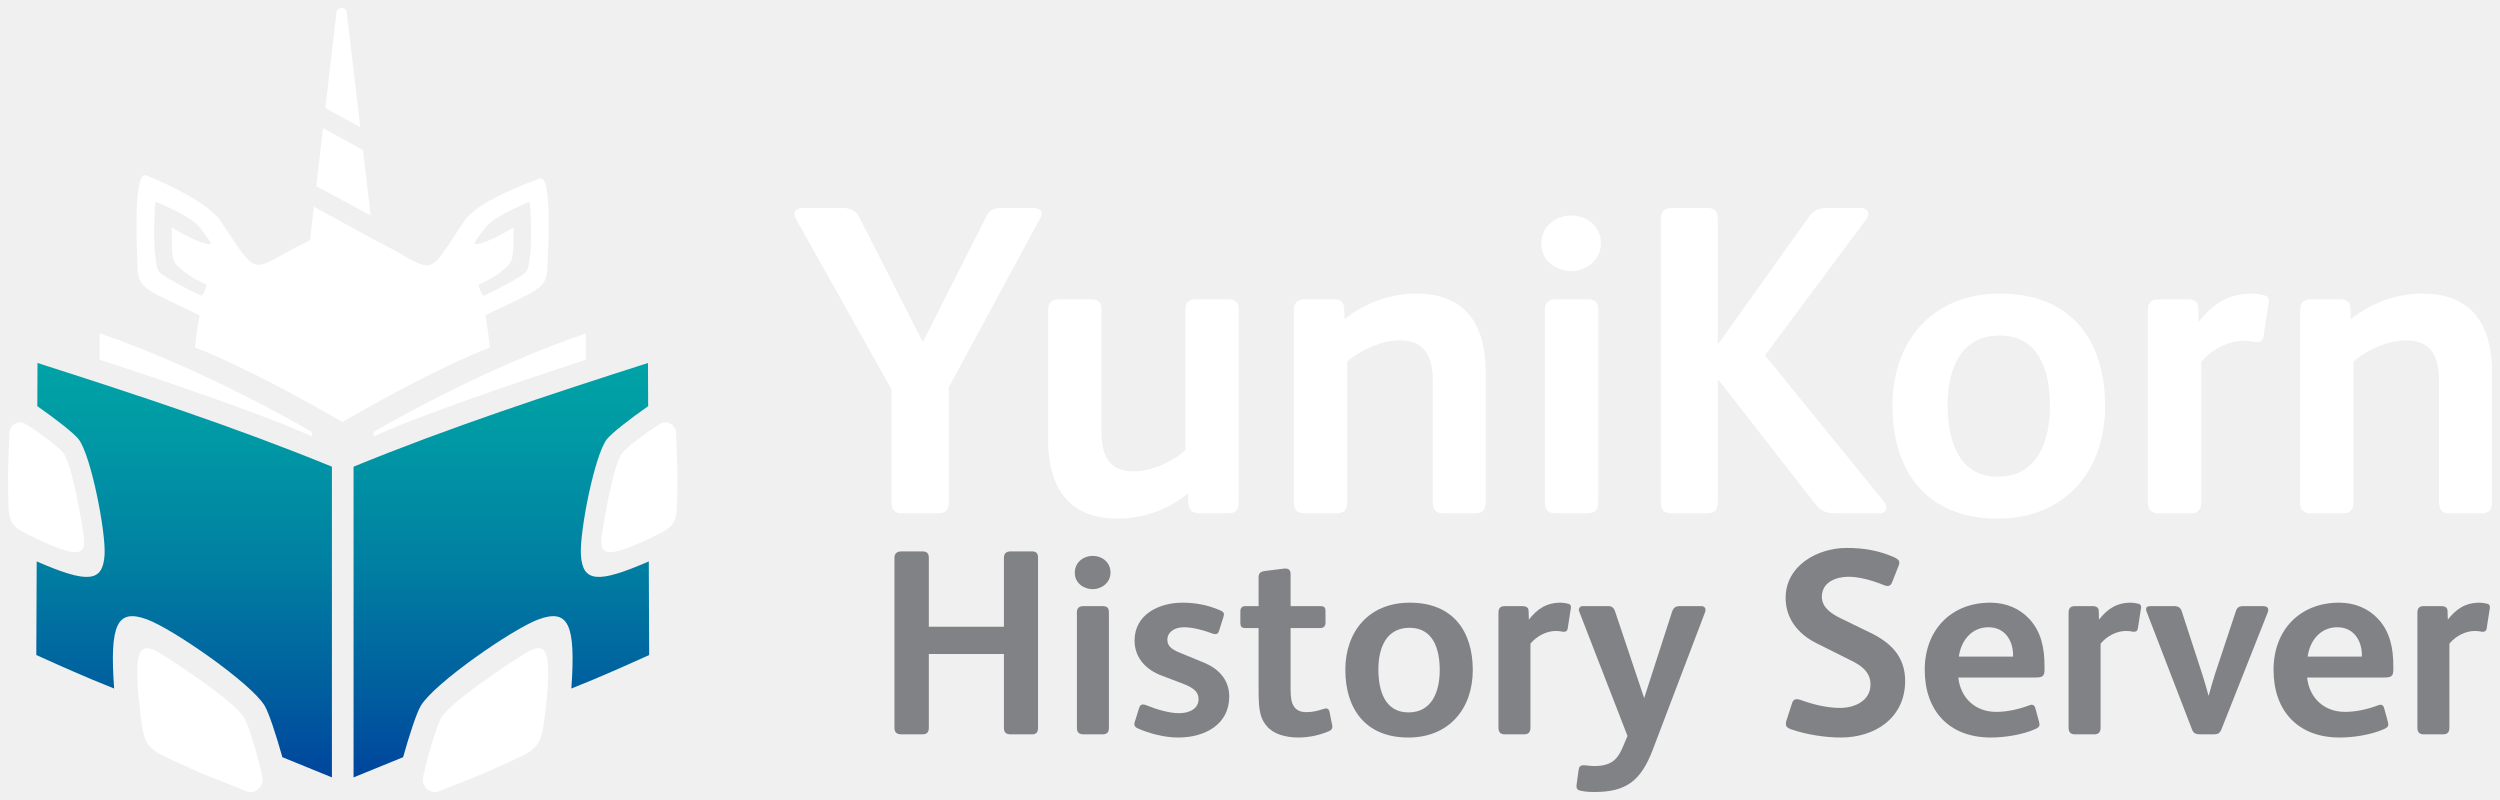
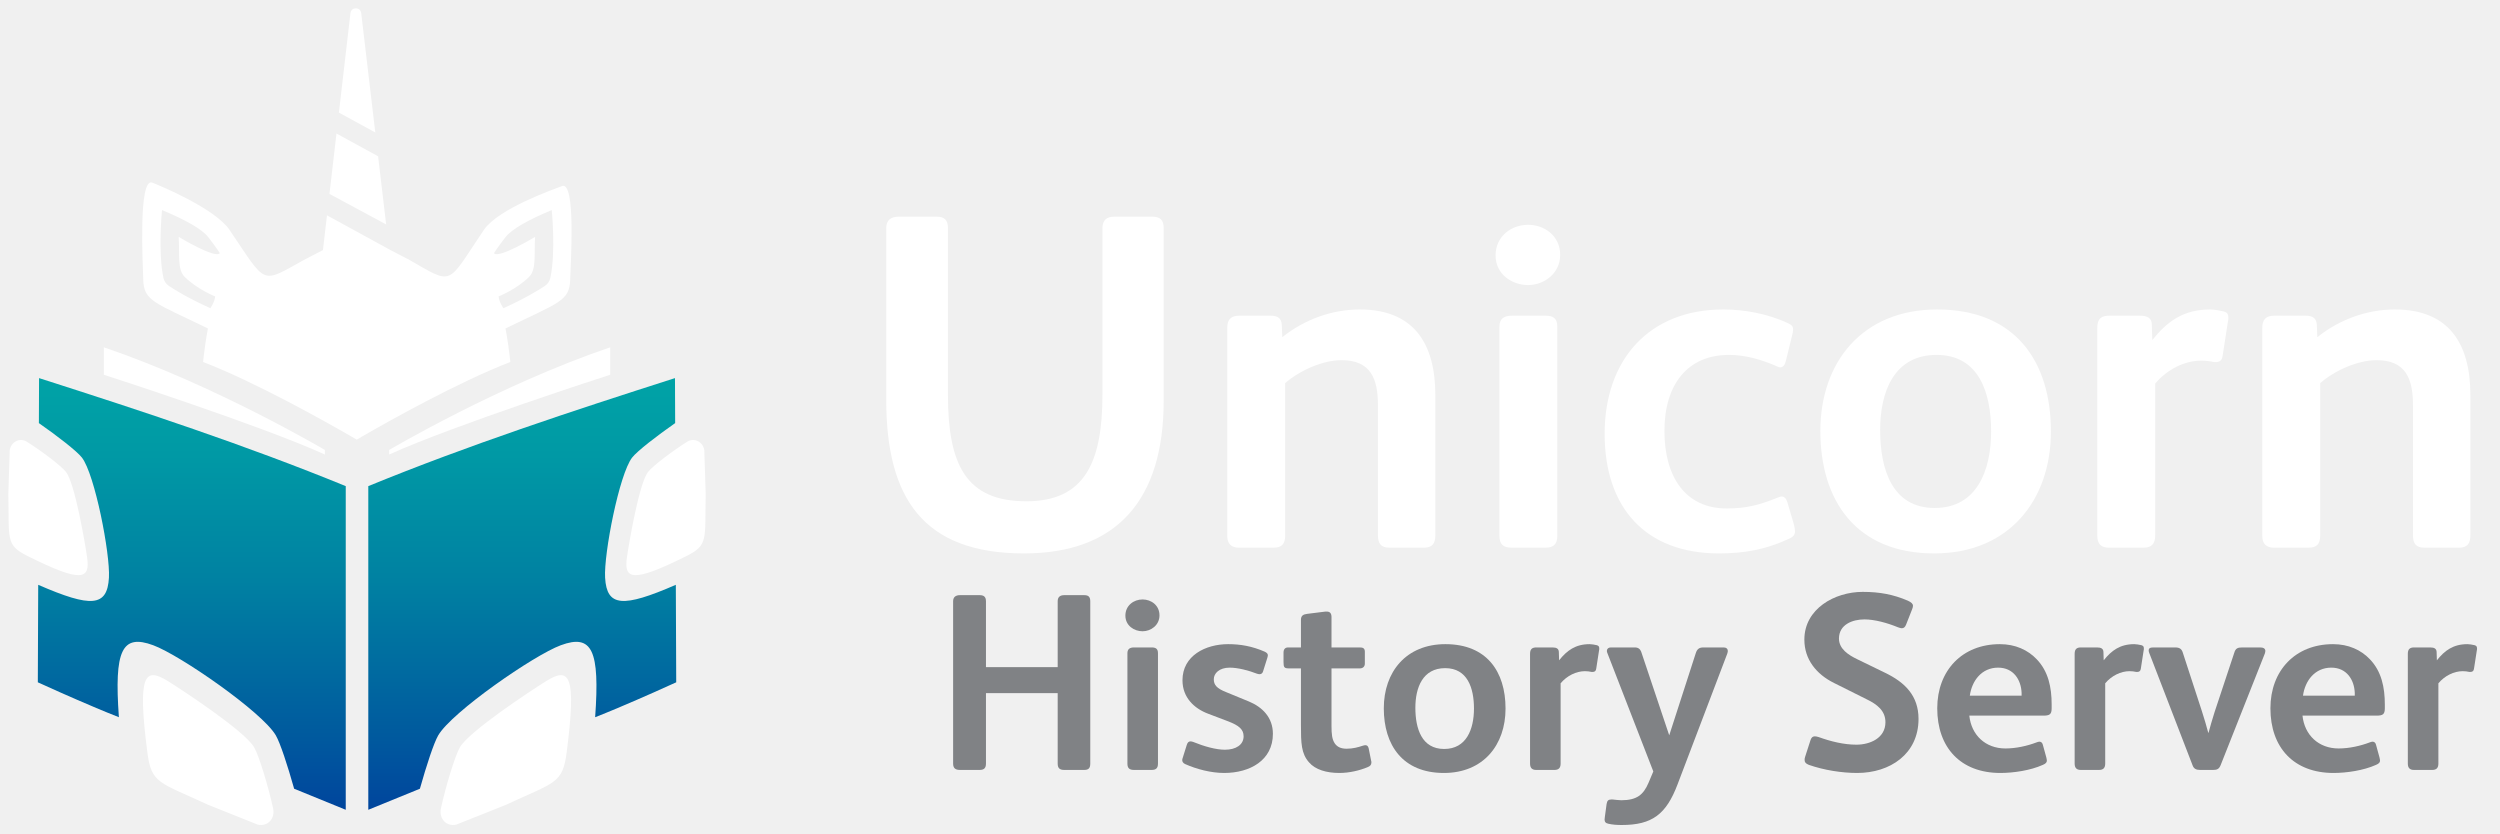
- <svg xmlns="http://www.w3.org/2000/svg" xmlns:xlink="http://www.w3.org/1999/xlink" id="uuid-268655be-1ff8-4dd2-8f2b-a5494fbef625" viewBox="0 0 1250 400">
+ <svg xmlns="http://www.w3.org/2000/svg" xmlns:xlink="http://www.w3.org/1999/xlink" id="uuid-ac46af51-9832-4082-9c10-3a271ad8bef2" viewBox="0 0 1200 400">
  <defs>
-     <style>.uuid-ec868cfe-0125-4e11-a9b0-09f18c3a035c{fill:url(#uuid-1afdc8d0-37f1-4a6a-ad0c-4485be570e73);}.uuid-ec868cfe-0125-4e11-a9b0-09f18c3a035c,.uuid-78ee86f7-af8f-4dfa-a6c0-b743473a1bbe,.uuid-d727aeaa-4a42-4606-849a-4f3c50f75f2f,.uuid-8cb32291-2dbb-4612-a210-2c1064c84623{stroke-width:0px;}.uuid-78ee86f7-af8f-4dfa-a6c0-b743473a1bbe{fill:#808285;}.uuid-d727aeaa-4a42-4606-849a-4f3c50f75f2f{fill:#fff;}.uuid-8cb32291-2dbb-4612-a210-2c1064c84623{fill:url(#uuid-ee6600a4-f503-4194-a098-08c7a4f76e7a);}</style>
-     <linearGradient id="uuid-ee6600a4-f503-4194-a098-08c7a4f76e7a" x1="92.055" y1="388.698" x2="92.055" y2="181.489" gradientUnits="userSpaceOnUse">
+     <style>.uuid-bf03aeb3-e9b1-4048-a919-a89f45fc8290{fill:#808285;}.uuid-bf03aeb3-e9b1-4048-a919-a89f45fc8290,.uuid-4f3f8714-1de5-4f4e-8e29-2fb48543cab3,.uuid-a0115f92-c155-452a-8dfa-1f92ddd6a298,.uuid-3576cc6d-57a8-4c97-83c6-d69451b0a0b7{stroke-width:0px;}.uuid-4f3f8714-1de5-4f4e-8e29-2fb48543cab3{fill:url(#uuid-0a2f997f-d4df-45e1-b503-f30452aa53af);}.uuid-a0115f92-c155-452a-8dfa-1f92ddd6a298{fill:url(#uuid-fa2e0324-2ce9-47fc-aaed-0a33c6073d44);}.uuid-3576cc6d-57a8-4c97-83c6-d69451b0a0b7{fill:#fff;}</style>
+     <linearGradient id="uuid-0a2f997f-d4df-45e1-b503-f30452aa53af" x1="92.055" y1="388.698" x2="92.055" y2="181.489" gradientUnits="userSpaceOnUse">
      <stop offset="0" stop-color="#00459d" />
      <stop offset=".164" stop-color="#00599e" />
      <stop offset=".531" stop-color="#0081a2" />
      <stop offset=".822" stop-color="#0099a5" />
      <stop offset="1" stop-color="#00a3a6" />
    </linearGradient>
-     <linearGradient id="uuid-1afdc8d0-37f1-4a6a-ad0c-4485be570e73" x1="250.683" x2="250.683" xlink:href="#uuid-ee6600a4-f503-4194-a098-08c7a4f76e7a" />
+     <linearGradient id="uuid-fa2e0324-2ce9-47fc-aaed-0a33c6073d44" x1="250.683" x2="250.683" xlink:href="#uuid-0a2f997f-d4df-45e1-b503-f30452aa53af" />
  </defs>
-   <g id="uuid-a0f729a1-3b1a-4803-894d-af38227ff17e">
-     <g id="uuid-788a8e31-55bc-440f-8309-efb6106c1d0d">
-       <path class="uuid-d727aeaa-4a42-4606-849a-4f3c50f75f2f" d="M80.639,326.962c7.46,4.652,36.839,24.015,41.328,31.706,2.377,4.072,6.89,19.066,9.121,29.341,1.084,4.992-2.744,8.961-7.454,7.782l-23.515-9.389c-23.866-11.093-27.421-10.142-29.384-25.295-4.865-37.545-1.275-41.115,9.904-34.144Z" />
-       <path class="uuid-d727aeaa-4a42-4606-849a-4f3c50f75f2f" d="M41.791,267.393c-1.028-7.109-5.849-35.359-10.098-40.843-2.25-2.903-11.913-10.207-18.815-14.523-3.353-2.097-7.545-.017-8.201,4.037l-.677,21.106c.474,21.807-1.387,24.413,9.223,29.718,26.29,13.146,30.107,11.157,28.568.505Z" />
-       <path class="uuid-d727aeaa-4a42-4606-849a-4f3c50f75f2f" d="M262.099,326.962c-7.46,4.652-36.839,24.015-41.328,31.706-2.377,4.072-6.89,19.066-9.121,29.341-1.084,4.992,2.744,8.961,7.454,7.782l23.515-9.389c23.866-11.093,27.421-10.142,29.384-25.295,4.865-37.545,1.275-41.115-9.904-34.144Z" />
-       <path class="uuid-d727aeaa-4a42-4606-849a-4f3c50f75f2f" d="M155.942,215.982s-53.049-31.316-106.099-49.267v13.165s74.96,24.135,106.099,38.297v-2.194Z" />
-       <path class="uuid-8cb32291-2dbb-4612-a210-2c1064c84623" d="M18.66,203.088c8.814,6.14,18.251,13.442,20.658,16.548,6.173,7.966,13.633,46.164,12.971,57.675-.804,13.977-8.491,14.476-33.945,3.395l-.191,46.801c3.382,1.559,15.97,7.247,28.038,12.321l-.001.001.063.026c3.683,1.548,7.307,3.034,10.614,4.331l.199.081c-2.294-32.136,1.403-40.117,16.484-34.551,12.933,4.773,52.311,32.07,58.832,43.243,2.112,3.618,5.641,14.393,8.805,25.633l24.772,10.108v-155.358c-48.14-19.714-97.652-35.988-147.21-51.851l-.088,21.599Z" />
-       <path class="uuid-d727aeaa-4a42-4606-849a-4f3c50f75f2f" d="M292.895,166.714c-53.049,17.952-106.099,49.267-106.099,49.267v2.194c31.139-14.162,106.099-38.297,106.099-38.297v-13.165Z" />
-       <path class="uuid-ec868cfe-0125-4e11-a9b0-09f18c3a035c" d="M290.449,277.311c-.662-11.511,6.797-49.709,12.971-57.675,2.407-3.105,11.844-10.407,20.658-16.548l-.088-21.599c-49.559,15.863-99.07,32.138-147.21,51.851v155.358l24.772-10.108c3.165-11.239,6.694-22.015,8.805-25.633,6.522-11.173,45.9-38.47,58.832-43.243,15.081-5.566,18.779,2.415,16.484,34.551l.199-.081c3.307-1.297,6.931-2.782,10.614-4.331l.063-.026-.001-.001c12.068-5.074,24.656-10.763,28.038-12.321l-.191-46.801c-25.455,11.08-33.141,10.582-33.945-3.395Z" />
-       <path class="uuid-d727aeaa-4a42-4606-849a-4f3c50f75f2f" d="M300.947,267.393c1.028-7.109,5.849-35.359,10.098-40.843,2.25-2.903,11.913-10.207,18.815-14.523,3.353-2.097,7.545-.017,8.201,4.037l.677,21.106c-.474,21.807,1.387,24.413-9.223,29.718-26.29,13.146-30.107,11.157-28.568.505Z" />
-       <path class="uuid-d727aeaa-4a42-4606-849a-4f3c50f75f2f" d="M173.375,6.269c-.357-3.029-4.805-3.024-5.156.005l-5.545,47.773,17.466,9.543-6.765-57.321Z" />
-       <polygon class="uuid-d727aeaa-4a42-4606-849a-4f3c50f75f2f" points="181.489 75.021 161.508 64.091 158.143 93.08 185.35 107.734 181.489 75.021" />
-       <path class="uuid-d727aeaa-4a42-4606-849a-4f3c50f75f2f" d="M269.776,89.31c-3.96,1.53-30.569,10.804-37.51,21.044-18.267,26.948-14.073,26.763-36.611,13.914.002.015.002.028.004.043l-8.898-4.622-.003-.024-29.808-16.305-1.936,16.675-8.232,4.276c.002-.015.002-.028.004-.043-21.934,12.089-18.344,13.034-36.611-13.914-6.941-10.241-33.129-21.161-37.089-22.69-6.756-2.61-4.531,39.258-4.328,46.604.285,10.314,5.527,10.96,31.04,23.382-1.025,5.426-1.752,10.779-2.325,16.096,25.079,9.655,58.907,28.7,70.92,35.626l2.866,1.661,2.787-1.661c12.013-6.926,45.841-25.971,70.92-35.626-.573-5.317-1.3-10.67-2.326-16.096,25.513-12.422,30.756-13.068,31.04-23.382.203-7.346,2.849-47.568-3.907-44.958ZM85.773,113.707c.51,8.666-.725,15.668,2.901,19.231,6.085,5.98,14.61,9.352,14.61,9.352-.29,2.899-2.32,5.654-2.32,5.654-10.485-4.739-16.974-8.742-19.953-10.741-1.324-.888-2.219-2.242-2.558-3.799-2.717-12.495-.683-32.574-.683-32.574,10.818,4.512,19.079,9.018,22.143,12.938,4.023,5.146,5.598,7.751,5.598,7.751-2.103,2.867-19.739-7.813-19.739-7.813ZM264.154,133.404c-.339,1.557-1.234,2.911-2.558,3.799-2.979,1.999-9.468,6.002-19.953,10.741,0,0-2.029-2.754-2.319-5.654,0,0,8.524-3.372,14.61-9.352,3.626-3.563,2.391-10.565,2.901-19.231,0,0-17.637,10.68-19.739,7.813,0,0,1.576-2.605,5.598-7.751,3.064-3.92,11.325-8.426,22.143-12.938,0,0,2.034,20.079-.683,32.574Z" />
+   <g id="uuid-5026df7f-2d46-4307-8c1d-66021b626a20">
+     <g id="uuid-8cad9ae4-1161-4e7d-a2c6-2408511c71d6">
+       <path class="uuid-3576cc6d-57a8-4c97-83c6-d69451b0a0b7" d="M80.639,326.962c7.46,4.652,36.839,24.015,41.328,31.706,2.377,4.072,6.89,19.066,9.121,29.341,1.084,4.992-2.744,8.961-7.454,7.782l-23.515-9.389c-23.866-11.093-27.421-10.142-29.384-25.295-4.865-37.545-1.275-41.115,9.904-34.144Z" />
+       <path class="uuid-3576cc6d-57a8-4c97-83c6-d69451b0a0b7" d="M41.791,267.393c-1.028-7.109-5.849-35.359-10.098-40.843-2.25-2.903-11.913-10.207-18.815-14.523-3.353-2.097-7.545-.017-8.201,4.037l-.677,21.106c.474,21.807-1.387,24.413,9.223,29.718,26.29,13.146,30.107,11.157,28.568.505Z" />
+       <path class="uuid-3576cc6d-57a8-4c97-83c6-d69451b0a0b7" d="M262.099,326.962c-7.46,4.652-36.839,24.015-41.328,31.706-2.377,4.072-6.89,19.066-9.121,29.341-1.084,4.992,2.744,8.961,7.454,7.782l23.515-9.389c23.866-11.093,27.421-10.142,29.384-25.295,4.865-37.545,1.275-41.115-9.904-34.144Z" />
+       <path class="uuid-3576cc6d-57a8-4c97-83c6-d69451b0a0b7" d="M155.942,215.982s-53.049-31.316-106.099-49.267v13.165s74.96,24.135,106.099,38.297v-2.194Z" />
+       <path class="uuid-4f3f8714-1de5-4f4e-8e29-2fb48543cab3" d="M18.66,203.088c8.814,6.14,18.251,13.442,20.658,16.548,6.173,7.966,13.633,46.164,12.971,57.675-.804,13.977-8.491,14.476-33.945,3.395l-.191,46.801c3.382,1.559,15.97,7.247,28.038,12.321l-.001.001.063.026c3.683,1.548,7.307,3.034,10.614,4.331l.199.081c-2.294-32.136,1.403-40.117,16.484-34.551,12.933,4.773,52.311,32.07,58.832,43.243,2.112,3.618,5.641,14.393,8.805,25.633l24.772,10.108v-155.358c-48.14-19.714-97.652-35.988-147.21-51.851l-.088,21.599Z" />
+       <path class="uuid-3576cc6d-57a8-4c97-83c6-d69451b0a0b7" d="M292.895,166.714c-53.049,17.952-106.099,49.267-106.099,49.267v2.194c31.139-14.162,106.099-38.297,106.099-38.297v-13.165Z" />
+       <path class="uuid-a0115f92-c155-452a-8dfa-1f92ddd6a298" d="M290.449,277.311c-.662-11.511,6.797-49.709,12.971-57.675,2.407-3.105,11.844-10.407,20.658-16.548l-.088-21.599c-49.559,15.863-99.07,32.138-147.21,51.851v155.358l24.772-10.108c3.165-11.239,6.694-22.015,8.805-25.633,6.522-11.173,45.9-38.47,58.832-43.243,15.081-5.566,18.779,2.415,16.484,34.551l.199-.081c3.307-1.297,6.931-2.782,10.614-4.331l.063-.026-.001-.001c12.068-5.074,24.656-10.763,28.038-12.321l-.191-46.801c-25.455,11.08-33.141,10.582-33.945-3.395Z" />
+       <path class="uuid-3576cc6d-57a8-4c97-83c6-d69451b0a0b7" d="M300.947,267.393c1.028-7.109,5.849-35.359,10.098-40.843,2.25-2.903,11.913-10.207,18.815-14.523,3.353-2.097,7.545-.017,8.201,4.037l.677,21.106c-.474,21.807,1.387,24.413-9.223,29.718-26.29,13.146-30.107,11.157-28.568.505Z" />
+       <path class="uuid-3576cc6d-57a8-4c97-83c6-d69451b0a0b7" d="M173.375,6.269c-.357-3.029-4.805-3.024-5.156.005l-5.545,47.773,17.466,9.543-6.765-57.321Z" />
+       <polygon class="uuid-3576cc6d-57a8-4c97-83c6-d69451b0a0b7" points="181.489 75.021 161.508 64.091 158.143 93.08 185.35 107.734 181.489 75.021" />
+       <path class="uuid-3576cc6d-57a8-4c97-83c6-d69451b0a0b7" d="M269.776,89.31c-3.96,1.53-30.569,10.804-37.51,21.044-18.267,26.948-14.073,26.763-36.611,13.914.002.015.002.028.004.043l-8.898-4.622-.003-.024-29.808-16.305-1.936,16.675-8.232,4.276c.002-.015.002-.028.004-.043-21.934,12.089-18.344,13.034-36.611-13.914-6.941-10.241-33.129-21.161-37.089-22.69-6.756-2.61-4.531,39.258-4.328,46.604.285,10.314,5.527,10.96,31.04,23.382-1.025,5.426-1.752,10.779-2.325,16.096,25.079,9.655,58.907,28.7,70.92,35.626l2.866,1.661,2.787-1.661c12.013-6.926,45.841-25.971,70.92-35.626-.573-5.317-1.3-10.67-2.326-16.096,25.513-12.422,30.756-13.068,31.04-23.382.203-7.346,2.849-47.568-3.907-44.958ZM85.773,113.707c.51,8.666-.725,15.668,2.901,19.231,6.085,5.98,14.61,9.352,14.61,9.352-.29,2.899-2.32,5.654-2.32,5.654-10.485-4.739-16.974-8.742-19.953-10.741-1.324-.888-2.219-2.242-2.558-3.799-2.717-12.495-.683-32.574-.683-32.574,10.818,4.512,19.079,9.018,22.143,12.938,4.023,5.146,5.598,7.751,5.598,7.751-2.103,2.867-19.739-7.813-19.739-7.813ZM264.154,133.404c-.339,1.557-1.234,2.911-2.558,3.799-2.979,1.999-9.468,6.002-19.953,10.741,0,0-2.029-2.754-2.319-5.654,0,0,8.524-3.372,14.61-9.352,3.626-3.563,2.391-10.565,2.901-19.231,0,0-17.637,10.68-19.739,7.813,0,0,1.576-2.605,5.598-7.751,3.064-3.92,11.325-8.426,22.143-12.938,0,0,2.034,20.079-.683,32.574Z" />
    </g>
-     <g id="uuid-23adbeb9-6b5c-4772-a55e-b10e33b96039">
-       <path class="uuid-d727aeaa-4a42-4606-849a-4f3c50f75f2f" d="M519.872,109.514l-45.442,84.05v58.015c0,3.309-1.763,5.075-5.072,5.075h-18.531c-3.309,0-5.075-1.766-5.075-5.517v-56.473l-47.868-85.368c-.442-.883-.662-1.546-.662-2.208,0-1.763,1.546-3.088,3.971-3.088h20.073c3.971,0,6.617,1.325,8.163,4.192l31.766,62.428h.442l31.324-61.986c1.763-3.53,3.53-4.633,7.721-4.633h15.881c2.646,0,4.192.883,4.192,2.646,0,.662-.221,1.766-.883,2.867Z" />
-       <path class="uuid-d727aeaa-4a42-4606-849a-4f3c50f75f2f" d="M613.619,256.653h-14.118c-2.867,0-5.075-1.546-5.296-4.413l-.221-5.514c-10.149,8.16-22.28,12.573-35.076,12.573-24.707,0-34.854-15.664-34.854-39.487v-65.074c0-3.75,2.205-5.075,5.737-5.075h15.44c3.53,0,5.517,1.104,5.517,5.075v60.444c0,12.131,3.088,20.515,16.323,20.515,8.384,0,18.972-4.633,25.59-10.589v-70.37c0-3.75,1.986-5.075,5.515-5.075h15.664c3.53,0,5.514,1.104,5.514,5.075v95.739c0,4.63-1.325,6.176-5.734,6.176Z" />
-       <path class="uuid-d727aeaa-4a42-4606-849a-4f3c50f75f2f" d="M737.582,256.653h-15.881c-3.971,0-5.296-1.987-5.296-5.737v-60.002c0-12.131-3.309-20.736-16.765-20.736-8.601,0-19.19,4.633-26.028,10.589v70.37c0,3.75-1.546,5.517-5.296,5.517h-16.102c-3.312,0-5.296-1.766-5.296-5.296v-96.178c0-3.53,1.546-5.517,5.517-5.517h14.336c3.091,0,5.075.883,5.296,4.192l.221,5.734c10.147-8.16,22.94-12.793,35.737-12.793,24.707,0,34.854,15.443,34.854,39.487v64.633c0,3.75-1.325,5.737-5.296,5.737Z" />
-       <path class="uuid-d727aeaa-4a42-4606-849a-4f3c50f75f2f" d="M785.661,135.545c-7.28,0-15.001-4.854-15.001-13.677,0-8.825,7.28-14.118,15.001-14.118,7.501,0,14.781,5.075,14.781,13.897,0,8.605-7.501,13.897-14.781,13.897ZM793.604,256.653h-15.443c-3.971,0-5.734-1.546-5.734-5.517v-96.398c0-3.75,2.205-5.075,5.734-5.075h15.443c3.53,0,5.514,1.104,5.514,5.075v96.398c0,3.971-1.763,5.517-5.514,5.517Z" />
-       <path class="uuid-d727aeaa-4a42-4606-849a-4f3c50f75f2f" d="M939.63,256.653h-22.06c-5.296,0-7.721-1.766-10.589-5.517l-47.65-61.103h-.442v61.103c0,3.971-1.542,5.517-5.293,5.517h-17.648c-3.971,0-5.517-1.546-5.517-5.517V109.296c0-3.75,1.987-5.296,5.517-5.296h17.648c3.53,0,5.293,1.325,5.293,5.296v62.428h.442l45.442-63.752c1.987-2.646,4.633-3.971,8.163-3.971h17.648c2.205,0,3.53,1.325,3.53,2.867,0,.883-.221,1.766-.883,2.646l-50.735,68.165,58.677,72.136c1.104,1.322,1.984,2.867,1.984,3.971,0,1.763-1.322,2.867-3.526,2.867Z" />
-       <path class="uuid-d727aeaa-4a42-4606-849a-4f3c50f75f2f" d="M998.736,259.3c-35.958,0-52.501-24.265-52.501-56.473,0-31.766,19.411-56.031,53.826-56.031,35.955,0,52.501,23.824,52.501,56.252,0,31.766-19.414,56.252-53.826,56.252ZM999.84,167.752c-19.635,0-26.032,16.985-26.032,34.633,0,18.089,5.514,35.958,25.148,35.958,19.411,0,26.032-17.206,26.032-35.295s-5.737-35.295-25.148-35.295Z" />
-       <path class="uuid-d727aeaa-4a42-4606-849a-4f3c50f75f2f" d="M1134.168,152.53l-2.426,15.664c-.221,1.984-1.325,2.867-3.088,2.867h-.883c-1.766-.442-3.971-.662-5.955-.662-7.501,0-15.664,3.971-21.177,10.589v70.149c0,3.53-1.546,5.517-5.296,5.517h-16.102c-3.53,0-5.296-1.766-5.296-5.517v-95.957c0-4.413,2.205-5.517,5.517-5.517h14.118c3.526,0,5.514,1.104,5.514,4.192l.221,7.059c6.838-8.605,14.339-14.118,26.691-14.118,1.766,0,4.192.442,6.179.883,1.542.442,2.205,1.101,2.205,2.867,0,.662,0,1.322-.221,1.984Z" />
-       <path class="uuid-d727aeaa-4a42-4606-849a-4f3c50f75f2f" d="M1240.704,256.653h-15.881c-3.971,0-5.296-1.987-5.296-5.737v-60.002c0-12.131-3.309-20.736-16.765-20.736-8.601,0-19.19,4.633-26.028,10.589v70.37c0,3.75-1.546,5.517-5.296,5.517h-16.102c-3.312,0-5.296-1.766-5.296-5.296v-96.178c0-3.53,1.546-5.517,5.517-5.517h14.336c3.091,0,5.075.883,5.296,4.192l.221,5.734c10.147-8.16,22.94-12.793,35.737-12.793,24.707,0,34.854,15.443,34.854,39.487v64.633c0,3.75-1.325,5.737-5.296,5.737Z" />
-       <path class="uuid-78ee86f7-af8f-4dfa-a6c0-b743473a1bbe" d="M515.841,367.176h-10.446c-2.379,0-3.436-.924-3.436-3.306v-36.884h-37.547v36.884c0,2.382-1.06,3.306-3.306,3.306h-10.315c-2.379,0-3.567-.924-3.567-3.306v-85.011c0-2.248,1.452-3.175,3.567-3.175h10.315c2.115,0,3.306.796,3.306,3.175v34.505h37.547v-34.505c0-2.248,1.322-3.175,3.436-3.175h10.446c2.115,0,3.175.796,3.175,3.175v85.011c0,2.382-.927,3.306-3.175,3.306Z" />
-       <path class="uuid-78ee86f7-af8f-4dfa-a6c0-b743473a1bbe" d="M546.391,294.592c-4.363,0-8.993-2.908-8.993-8.197,0-5.287,4.366-8.462,8.993-8.462,4.494,0,8.856,3.041,8.856,8.331,0,5.156-4.494,8.328-8.856,8.328ZM551.149,367.176h-9.255c-2.379,0-3.436-.924-3.436-3.306v-57.776c0-2.248,1.322-3.041,3.436-3.041h9.255c2.115,0,3.306.662,3.306,3.041v57.776c0,2.382-1.057,3.306-3.306,3.306Z" />
-       <path class="uuid-78ee86f7-af8f-4dfa-a6c0-b743473a1bbe" d="M589.1,368.762c-6.876,0-14.414-1.981-20.362-4.627-1.191-.529-1.586-1.322-1.586-2.115,0-.395.131-.793.264-1.188l2.115-6.745c.398-1.322,1.057-1.85,1.85-1.85.398,0,.796,0,1.455.264,5.818,2.379,12.032,4.099,16.659,4.099,5.82,0,9.785-2.643,9.785-7.006,0-3.704-2.513-5.685-7.934-7.802l-10.442-3.965c-7.538-2.777-13.621-8.595-13.621-17.585,0-12.955,12.165-18.907,23.932-18.907,6.348,0,12.562,1.06,19.173,3.968,1.057.529,1.586,1.057,1.586,1.85,0,.398-.134.793-.264,1.322l-2.248,7.14c-.264.927-.927,1.455-1.85,1.455-.398,0-.927-.134-1.322-.264-4.363-1.72-10.051-3.175-14.281-3.175-5.554,0-8.331,3.041-8.331,6.083,0,2.908,1.455,4.761,6.481,6.742l11.899,4.895c7.006,2.908,12.56,8.328,12.56,16.923,0,13.882-12.032,20.49-25.517,20.49Z" />
-       <path class="uuid-78ee86f7-af8f-4dfa-a6c0-b743473a1bbe" d="M664.199,365.724c-4.099,1.717-9.519,3.038-14.805,3.038-6.745,0-12.56-1.717-15.866-5.551-4.099-4.627-4.232-10.048-4.232-19.7v-29.483h-6.213c-2.513,0-2.908-.529-2.908-3.306v-5.025c0-1.586.793-2.643,2.379-2.643h6.742v-14.41c0-2.248,1.191-2.908,3.306-3.172l9.519-1.191h.662c1.72,0,2.513.927,2.513,2.908v15.866h14.939c1.586,0,2.513.529,2.513,2.248v6.213c0,1.586-1.057,2.513-2.646,2.513h-14.805v30.276c0,3.968.264,6.876,1.717,8.99,1.191,1.72,3.041,2.777,6.216,2.777,3.306,0,6.08-.793,8.462-1.586.529-.134.924-.264,1.322-.264.924,0,1.452.529,1.72,1.586l1.322,6.611c.131.395.131.529.131.793,0,1.322-.659,1.984-1.984,2.513Z" />
-       <path class="uuid-78ee86f7-af8f-4dfa-a6c0-b743473a1bbe" d="M704.131,368.762c-21.55,0-31.464-14.541-31.464-33.846,0-19.038,11.633-33.582,32.257-33.582,21.55,0,31.467,14.28,31.467,33.716,0,19.038-11.633,33.713-32.26,33.713ZM704.793,313.894c-11.767,0-15.601,10.181-15.601,20.757,0,10.844,3.306,21.55,15.073,21.55,11.633,0,15.601-10.312,15.601-21.152s-3.439-21.155-15.073-21.155Z" />
-       <path class="uuid-78ee86f7-af8f-4dfa-a6c0-b743473a1bbe" d="M785.316,304.773l-1.452,9.385c-.134,1.191-.796,1.72-1.853,1.72h-.529c-1.057-.264-2.379-.395-3.57-.395-4.494,0-9.385,2.379-12.691,6.344v42.043c0,2.118-.927,3.306-3.175,3.306h-9.649c-2.115,0-3.175-1.057-3.175-3.306v-57.511c0-2.643,1.325-3.306,3.306-3.306h8.462c2.118,0,3.306.662,3.306,2.513l.134,4.229c4.099-5.156,8.592-8.462,15.996-8.462,1.057,0,2.513.267,3.704.532.924.264,1.322.659,1.322,1.717,0,.398,0,.793-.134,1.191Z" />
-       <path class="uuid-78ee86f7-af8f-4dfa-a6c0-b743473a1bbe" d="M852.483,306.228l-26.044,68.485c-5.949,15.732-13.353,21.286-29.219,21.286-2.513,0-4.761-.134-7.009-.662-1.452-.264-1.981-1.057-1.981-2.248,0-.395.131-.659.131-1.188l.927-6.876c.264-1.72.924-2.379,2.379-2.379h.793c1.586.131,3.175.395,4.497.395,8.197,0,11.633-2.908,14.277-9.121l2.513-5.952-24.063-62.005c-.131-.398-.264-.662-.264-1.06,0-1.057.793-1.85,1.984-1.85h12.694c1.85,0,2.774.927,3.303,2.248l14.678,43.763,13.882-42.97c.659-2.115,1.72-3.041,3.965-3.041h10.71c1.322,0,2.115.793,2.115,1.85,0,.398-.131.793-.264,1.325Z" />
-       <path class="uuid-78ee86f7-af8f-4dfa-a6c0-b743473a1bbe" d="M920.449,368.762c-7.933,0-17.321-1.452-25.254-4.229-1.72-.662-2.248-1.455-2.248-2.513,0-.529,0-1.057.264-1.72l2.777-8.592c.398-1.322,1.057-2.115,2.379-2.115.529,0,1.191.131,1.984.395,6.213,2.248,13.089,3.968,19.7,3.968,7.14,0,15.203-3.439,15.203-11.767,0-6.083-4.494-9.388-9.649-11.901l-17.187-8.592c-9.388-4.627-15.601-12.43-15.601-22.741,0-16.13,15.866-24.987,30.541-24.987,8.726,0,15.996,1.322,23.665,4.627,1.72.793,2.643,1.586,2.643,2.643,0,.529-.131,1.057-.395,1.72l-3.172,8.064c-.532,1.455-1.325,1.984-2.248,1.984-.662,0-1.322-.264-2.115-.529-5.423-2.248-12.165-4.099-17.455-4.099-6.213,0-13.353,2.643-13.353,10.048,0,5.42,5.025,8.595,9.388,10.71l14.675,7.14c10.446,5.022,17.585,12.032,17.585,24.194,0,18.378-14.939,28.292-32.127,28.292Z" />
-       <path class="uuid-78ee86f7-af8f-4dfa-a6c0-b743473a1bbe" d="M1017.895,338.75h-38.738c1.057,10.181,8.462,17.187,18.907,17.187,5.551,0,11.369-1.322,16.261-3.172.529-.131.927-.395,1.455-.395.924,0,1.586.529,1.85,1.586l1.85,6.742c.134.662.264,1.191.264,1.586,0,.927-.529,1.586-2.115,2.248-6.478,2.908-15.337,4.229-22.213,4.229-20.757,0-33.05-13.219-33.05-33.846,0-19.831,13.089-33.582,32.786-33.582,8.067,0,14.678,3.041,19.305,7.933,6.08,6.347,7.799,14.678,7.799,23.668v1.981c0,3.175-1.057,3.834-4.363,3.834ZM1006.526,326.852c-.264-6.876-4.232-13.223-12.296-13.223-8.595,0-13.751,6.876-14.809,14.678h27.104v-1.455Z" />
-       <path class="uuid-78ee86f7-af8f-4dfa-a6c0-b743473a1bbe" d="M1070.391,304.773l-1.452,9.385c-.134,1.191-.796,1.72-1.853,1.72h-.529c-1.057-.264-2.379-.395-3.57-.395-4.494,0-9.385,2.379-12.691,6.344v42.043c0,2.118-.927,3.306-3.175,3.306h-9.649c-2.115,0-3.175-1.057-3.175-3.306v-57.511c0-2.643,1.325-3.306,3.306-3.306h8.462c2.118,0,3.306.662,3.306,2.513l.134,4.229c4.099-5.156,8.592-8.462,15.996-8.462,1.057,0,2.513.267,3.704.532.924.264,1.322.659,1.322,1.717,0,.398,0,.793-.134,1.191Z" />
-       <path class="uuid-78ee86f7-af8f-4dfa-a6c0-b743473a1bbe" d="M1133.854,306.228l-23.136,58.435c-.793,1.984-1.853,2.513-3.834,2.513h-6.876c-1.984,0-3.306-.529-3.968-2.379l-22.738-58.967c-.134-.398-.264-.793-.264-1.191,0-1.057.659-1.586,2.379-1.586h11.633c2.248,0,3.306.927,3.834,2.643l10.048,30.808c1.325,3.965,2.513,8.328,3.306,11.235h.134c.659-2.51,1.984-7.137,3.172-10.841l10.312-31.069c.662-2.248,1.72-2.777,4.099-2.777h9.522c1.717,0,2.643.662,2.643,1.85,0,.398-.134.793-.264,1.325Z" />
-       <path class="uuid-78ee86f7-af8f-4dfa-a6c0-b743473a1bbe" d="M1192.298,338.75h-38.738c1.057,10.181,8.462,17.187,18.907,17.187,5.551,0,11.369-1.322,16.261-3.172.529-.131.927-.395,1.455-.395.924,0,1.586.529,1.85,1.586l1.85,6.742c.134.662.264,1.191.264,1.586,0,.927-.529,1.586-2.115,2.248-6.478,2.908-15.337,4.229-22.213,4.229-20.757,0-33.05-13.219-33.05-33.846,0-19.831,13.089-33.582,32.786-33.582,8.067,0,14.678,3.041,19.305,7.933,6.08,6.347,7.799,14.678,7.799,23.668v1.981c0,3.175-1.057,3.834-4.363,3.834ZM1180.929,326.852c-.264-6.876-4.232-13.223-12.296-13.223-8.595,0-13.751,6.876-14.809,14.678h27.104v-1.455Z" />
-       <path class="uuid-78ee86f7-af8f-4dfa-a6c0-b743473a1bbe" d="M1244.793,304.773l-1.452,9.385c-.134,1.191-.796,1.72-1.853,1.72h-.529c-1.057-.264-2.379-.395-3.57-.395-4.494,0-9.385,2.379-12.691,6.344v42.043c0,2.118-.927,3.306-3.172,3.306h-9.653c-2.115,0-3.175-1.057-3.175-3.306v-57.511c0-2.643,1.325-3.306,3.306-3.306h8.462c2.118,0,3.306.662,3.306,2.513l.134,4.229c4.099-5.156,8.592-8.462,15.996-8.462,1.057,0,2.513.267,3.704.532.924.264,1.322.659,1.322,1.717,0,.398,0,.793-.134,1.191Z" />
+     <g id="uuid-92ffdd55-a619-4938-9933-e8ebd082e7a3">
+       <path class="uuid-bf03aeb3-e9b1-4048-a919-a89f45fc8290" d="M520.418,369.569h-9.578c-2.181,0-3.151-.847-3.151-3.031v-33.822h-34.43v33.822c0,2.184-.972,3.031-3.031,3.031h-9.459c-2.181,0-3.271-.847-3.271-3.031v-77.953c0-2.062,1.332-2.911,3.271-2.911h9.459c1.939,0,3.031.73,3.031,2.911v31.641h34.43v-31.641c0-2.062,1.212-2.911,3.151-2.911h9.578c1.939,0,2.911.73,2.911,2.911v77.953c0,2.184-.85,3.031-2.911,3.031Z" />
+       <path class="uuid-bf03aeb3-e9b1-4048-a919-a89f45fc8290" d="M548.432,303.011c-4.001,0-8.247-2.666-8.247-7.517,0-4.848,4.004-7.759,8.247-7.759,4.12,0,8.121,2.789,8.121,7.639,0,4.728-4.12,7.636-8.121,7.636ZM552.795,369.569h-8.486c-2.181,0-3.151-.847-3.151-3.031v-52.979c0-2.062,1.212-2.789,3.151-2.789h8.486c1.939,0,3.031.607,3.031,2.789v52.979c0,2.184-.97,3.031-3.031,3.031Z" />
+       <path class="uuid-bf03aeb3-e9b1-4048-a919-a89f45fc8290" d="M587.595,371.023c-6.305,0-13.217-1.816-18.672-4.243-1.092-.485-1.454-1.212-1.454-1.939,0-.362.12-.727.242-1.089l1.939-6.185c.365-1.212.97-1.697,1.697-1.697.365,0,.73,0,1.335.242,5.335,2.181,11.033,3.758,15.276,3.758,5.337,0,8.972-2.424,8.972-6.425,0-3.396-2.304-5.213-7.276-7.155l-9.576-3.636c-6.912-2.546-12.49-7.882-12.49-16.126,0-11.88,11.155-17.337,21.946-17.337,5.821,0,11.519.972,17.581,3.639.97.485,1.454.97,1.454,1.697,0,.365-.123.727-.242,1.212l-2.062,6.547c-.242.85-.85,1.335-1.697,1.335-.365,0-.85-.123-1.212-.242-4.001-1.577-9.216-2.911-13.096-2.911-5.093,0-7.639,2.789-7.639,5.578,0,2.666,1.335,4.366,5.943,6.182l10.911,4.488c6.425,2.666,11.517,7.636,11.517,15.518,0,12.729-11.033,18.789-23.398,18.789Z" />
+       <path class="uuid-bf03aeb3-e9b1-4048-a919-a89f45fc8290" d="M656.459,368.237c-3.758,1.574-8.729,2.786-13.576,2.786-6.185,0-11.517-1.574-14.549-5.09-3.758-4.243-3.881-9.213-3.881-18.065v-27.036h-5.697c-2.304,0-2.666-.485-2.666-3.031v-4.608c0-1.454.727-2.424,2.181-2.424h6.182v-13.214c0-2.062,1.092-2.666,3.031-2.909l8.729-1.092h.607c1.577,0,2.304.85,2.304,2.666v14.549h13.699c1.454,0,2.304.485,2.304,2.062v5.697c0,1.454-.97,2.304-2.427,2.304h-13.576v27.763c0,3.639.242,6.305,1.574,8.244,1.092,1.577,2.789,2.546,5.7,2.546,3.031,0,5.575-.727,7.759-1.454.485-.123.847-.242,1.212-.242.847,0,1.332.485,1.577,1.454l1.212,6.062c.12.362.12.485.12.727,0,1.212-.605,1.819-1.819,2.304Z" />
+       <path class="uuid-bf03aeb3-e9b1-4048-a919-a89f45fc8290" d="M693.076,371.023c-19.761,0-28.852-13.334-28.852-31.036,0-17.457,10.668-30.794,29.579-30.794,19.761,0,28.855,13.094,28.855,30.917,0,17.457-10.668,30.914-29.582,30.914ZM693.683,320.71c-10.79,0-14.306,9.336-14.306,19.034,0,9.943,3.031,19.761,13.822,19.761,10.668,0,14.306-9.456,14.306-19.396s-3.154-19.399-13.822-19.399Z" />
+       <path class="uuid-bf03aeb3-e9b1-4048-a919-a89f45fc8290" d="M767.522,312.347l-1.332,8.606c-.123,1.092-.73,1.577-1.7,1.577h-.485c-.97-.242-2.181-.362-3.274-.362-4.12,0-8.606,2.181-11.637,5.817v38.553c0,1.942-.85,3.031-2.911,3.031h-8.848c-1.939,0-2.911-.97-2.911-3.031v-52.737c0-2.424,1.215-3.031,3.031-3.031h7.759c1.942,0,3.031.607,3.031,2.304l.123,3.878c3.758-4.728,7.879-7.759,14.668-7.759.97,0,2.304.245,3.396.488.847.242,1.212.605,1.212,1.574,0,.365,0,.727-.123,1.092Z" />
+       <path class="uuid-bf03aeb3-e9b1-4048-a919-a89f45fc8290" d="M829.113,313.681l-23.882,62.8c-5.455,14.426-12.245,19.519-26.793,19.519-2.304,0-4.366-.123-6.427-.607-1.332-.242-1.816-.97-1.816-2.062,0-.362.12-.605.12-1.089l.85-6.305c.242-1.577.847-2.181,2.181-2.181h.727c1.454.12,2.911.362,4.123.362,7.517,0,10.668-2.666,13.092-8.364l2.304-5.458-22.065-56.857c-.12-.365-.242-.607-.242-.972,0-.97.727-1.697,1.819-1.697h11.64c1.697,0,2.544.85,3.028,2.062l13.459,40.13,12.729-39.403c.605-1.939,1.577-2.789,3.636-2.789h9.821c1.212,0,1.939.727,1.939,1.697,0,.365-.12.727-.242,1.215Z" />
+       <path class="uuid-bf03aeb3-e9b1-4048-a919-a89f45fc8290" d="M891.436,371.023c-7.274,0-15.883-1.332-23.158-3.878-1.577-.607-2.062-1.335-2.062-2.304,0-.485,0-.97.242-1.577l2.546-7.879c.365-1.212.97-1.939,2.181-1.939.485,0,1.092.12,1.819.362,5.697,2.062,12.002,3.639,18.065,3.639,6.547,0,13.941-3.154,13.941-10.79,0-5.578-4.12-8.609-8.848-10.913l-15.761-7.879c-8.609-4.243-14.306-11.398-14.306-20.853,0-14.791,14.549-22.912,28.005-22.912,8.001,0,14.668,1.212,21.7,4.243,1.577.727,2.424,1.454,2.424,2.424,0,.485-.12.97-.362,1.577l-2.909,7.394c-.488,1.335-1.215,1.819-2.062,1.819-.607,0-1.212-.242-1.939-.485-4.973-2.062-11.155-3.758-16.006-3.758-5.697,0-12.245,2.424-12.245,9.213,0,4.97,4.608,7.882,8.609,9.821l13.457,6.547c9.578,4.605,16.126,11.033,16.126,22.185,0,16.853-13.699,25.943-29.459,25.943Z" />
+       <path class="uuid-bf03aeb3-e9b1-4048-a919-a89f45fc8290" d="M980.793,343.503h-35.522c.97,9.336,7.759,15.761,17.337,15.761,5.09,0,10.425-1.212,14.911-2.909.485-.12.85-.362,1.335-.362.847,0,1.454.485,1.697,1.454l1.697,6.182c.123.607.242,1.092.242,1.454,0,.85-.485,1.454-1.939,2.062-5.94,2.666-14.064,3.878-20.369,3.878-19.034,0-30.306-12.122-30.306-31.036,0-18.184,12.002-30.794,30.064-30.794,7.397,0,13.459,2.789,17.702,7.274,5.575,5.82,7.152,13.459,7.152,21.703v1.816c0,2.911-.97,3.516-4.001,3.516ZM970.367,332.593c-.242-6.305-3.881-12.125-11.275-12.125-7.882,0-12.61,6.305-13.579,13.459h24.854v-1.335Z" />
+       <path class="uuid-bf03aeb3-e9b1-4048-a919-a89f45fc8290" d="M1028.93,312.347l-1.332,8.606c-.123,1.092-.73,1.577-1.7,1.577h-.485c-.97-.242-2.181-.362-3.274-.362-4.12,0-8.606,2.181-11.637,5.817v38.553c0,1.942-.85,3.031-2.911,3.031h-8.848c-1.939,0-2.911-.97-2.911-3.031v-52.737c0-2.424,1.215-3.031,3.031-3.031h7.759c1.942,0,3.031.607,3.031,2.304l.123,3.878c3.758-4.728,7.879-7.759,14.668-7.759.97,0,2.304.245,3.396.488.847.242,1.212.605,1.212,1.574,0,.365,0,.727-.123,1.092Z" />
+       <path class="uuid-bf03aeb3-e9b1-4048-a919-a89f45fc8290" d="M1087.125,313.681l-21.216,53.584c-.727,1.819-1.7,2.304-3.516,2.304h-6.305c-1.819,0-3.031-.485-3.639-2.181l-20.851-54.071c-.123-.365-.242-.727-.242-1.092,0-.97.605-1.454,2.181-1.454h10.668c2.062,0,3.031.85,3.516,2.424l9.213,28.25c1.215,3.636,2.304,7.636,3.031,10.303h.123c.605-2.301,1.819-6.544,2.909-9.941l9.456-28.49c.607-2.062,1.577-2.546,3.758-2.546h8.731c1.574,0,2.424.607,2.424,1.697,0,.365-.123.727-.242,1.215Z" />
+       <path class="uuid-bf03aeb3-e9b1-4048-a919-a89f45fc8290" d="M1140.717,343.503h-35.522c.97,9.336,7.759,15.761,17.337,15.761,5.09,0,10.425-1.212,14.911-2.909.485-.12.85-.362,1.335-.362.847,0,1.454.485,1.697,1.454l1.697,6.182c.123.607.242,1.092.242,1.454,0,.85-.485,1.454-1.939,2.062-5.94,2.666-14.064,3.878-20.369,3.878-19.034,0-30.306-12.122-30.306-31.036,0-18.184,12.002-30.794,30.064-30.794,7.397,0,13.459,2.789,17.702,7.274,5.575,5.82,7.152,13.459,7.152,21.703v1.816c0,2.911-.97,3.516-4.001,3.516ZM1130.291,332.593c-.242-6.305-3.881-12.125-11.275-12.125-7.882,0-12.61,6.305-13.579,13.459h24.854v-1.335Z" />
+       <path class="uuid-bf03aeb3-e9b1-4048-a919-a89f45fc8290" d="M1188.854,312.347l-1.332,8.606c-.123,1.092-.73,1.577-1.7,1.577h-.485c-.97-.242-2.181-.362-3.274-.362-4.12,0-8.606,2.181-11.637,5.817v38.553c0,1.942-.85,3.031-2.909,3.031h-8.851c-1.939,0-2.911-.97-2.911-3.031v-52.737c0-2.424,1.215-3.031,3.031-3.031h7.759c1.942,0,3.031.607,3.031,2.304l.123,3.878c3.758-4.728,7.879-7.759,14.668-7.759.97,0,2.304.245,3.396.488.847.242,1.212.605,1.212,1.574,0,.365,0,.727-.123,1.092Z" />
+       <path class="uuid-3576cc6d-57a8-4c97-83c6-d69451b0a0b7" d="M491.52,265.642c-48.448,0-66.128-26.632-66.128-73.701v-82.429c0-3.902,2.297-5.512,5.97-5.512h18.138c3.902,0,5.512,1.609,5.512,5.512v79.902c0,33.753,8.725,51.202,37.653,51.202,27.783,0,36.51-18.369,36.51-51.202v-79.902c0-3.902,2.068-5.512,5.737-5.512h18.138c3.908,0,5.514,1.609,5.514,5.512v82.887c0,47.297-22.274,73.243-67.045,73.243Z" />
+       <path class="uuid-3576cc6d-57a8-4c97-83c6-d69451b0a0b7" d="M683.454,262.887h-16.532c-4.13,0-5.509-2.065-5.509-5.97v-62.453c0-12.627-3.446-21.582-17.449-21.582-8.955,0-19.978,4.822-27.094,11.02v73.246c0,3.902-1.606,5.739-5.509,5.739h-16.765c-3.441,0-5.509-1.837-5.509-5.512v-100.106c0-3.674,1.606-5.742,5.742-5.742h14.92c3.219,0,5.281.92,5.514,4.364l.228,5.97c10.562-8.497,23.881-13.316,37.194-13.316,25.715,0,36.277,16.07,36.277,41.099v67.273c0,3.905-1.373,5.97-5.509,5.97Z" />
+       <path class="uuid-3576cc6d-57a8-4c97-83c6-d69451b0a0b7" d="M733.495,136.833c-7.577,0-15.615-5.05-15.615-14.233,0-9.186,7.582-14.695,15.615-14.695,7.81,0,15.387,5.281,15.387,14.464,0,8.955-7.81,14.464-15.387,14.464ZM741.76,262.887h-16.07c-4.136,0-5.97-1.606-5.97-5.739v-100.339c0-3.902,2.296-5.281,5.97-5.281h16.07c3.674,0,5.742,1.151,5.742,5.281v100.339c0,4.133-1.84,5.739-5.742,5.739Z" />
+       <path class="uuid-3576cc6d-57a8-4c97-83c6-d69451b0a0b7" d="M858.395,258.754c-11.023,5.05-21.123,6.887-33.292,6.887-35.36,0-54.877-22.041-54.877-57.4,0-35.587,21.351-59.696,56.939-59.696,10.334,0,21.123,2.065,30.768,6.429,1.84.917,2.757,1.376,2.757,3.213,0,.689-.228,2.068-.461,2.754l-2.985,12.171c-.456,2.065-1.373,3.213-2.752,3.213-.689,0-1.606-.459-2.529-.917-6.654-2.754-14.003-5.053-22.041-5.053-19.745,0-30.996,14.008-30.996,36.507,0,22.043,10.1,37.197,29.851,37.197,9.872,0,16.07-1.837,24.109-5.05.684-.231,1.606-.689,2.296-.689,1.373,0,2.296,1.148,2.752,2.754l2.985,10.103c.461,1.606.689,2.985.689,3.902,0,1.837-1.145,2.757-3.213,3.674Z" />
+       <path class="uuid-3576cc6d-57a8-4c97-83c6-d69451b0a0b7" d="M928.414,265.642c-37.427,0-54.643-25.256-54.643-58.779,0-33.061,20.201-58.317,56.022-58.317,37.427,0,54.643,24.795,54.643,58.548,0,33.064-20.201,58.548-56.022,58.548ZM929.565,170.355c-20.434,0-27.094,17.68-27.094,36.049,0,18.828,5.737,37.425,26.171,37.425,20.206,0,27.094-17.908,27.094-36.735s-5.97-36.738-26.171-36.738Z" />
+       <path class="uuid-3576cc6d-57a8-4c97-83c6-d69451b0a0b7" d="M1069.38,154.513l-2.524,16.304c-.233,2.065-1.379,2.985-3.213,2.985h-.923c-1.834-.461-4.13-.689-6.198-.689-7.805,0-16.304,4.133-22.041,11.02v73.015c0,3.674-1.606,5.739-5.509,5.739h-16.765c-3.674,0-5.509-1.837-5.509-5.739v-99.878c0-4.592,2.296-5.742,5.742-5.742h14.692c3.674,0,5.742,1.151,5.742,4.364l.228,7.349c7.115-8.955,14.925-14.695,27.783-14.695,1.834,0,4.364.459,6.426.917,1.612.459,2.296,1.148,2.296,2.985,0,.689,0,1.379-.228,2.065Z" />
+       <path class="uuid-3576cc6d-57a8-4c97-83c6-d69451b0a0b7" d="M1180.272,262.887h-16.532c-4.136,0-5.514-2.065-5.514-5.97v-62.453c0-12.627-3.441-21.582-17.449-21.582-8.955,0-19.973,4.822-27.094,11.02v73.246c0,3.902-1.606,5.739-5.509,5.739h-16.76c-3.446,0-5.514-1.837-5.514-5.512v-100.106c0-3.674,1.612-5.742,5.742-5.742h14.925c3.213,0,5.281.92,5.509,4.364l.228,5.97c10.567-8.497,23.881-13.316,37.2-13.316,25.715,0,36.277,16.07,36.277,41.099v67.273c0,3.905-1.379,5.97-5.509,5.97Z" />
    </g>
  </g>
</svg>
